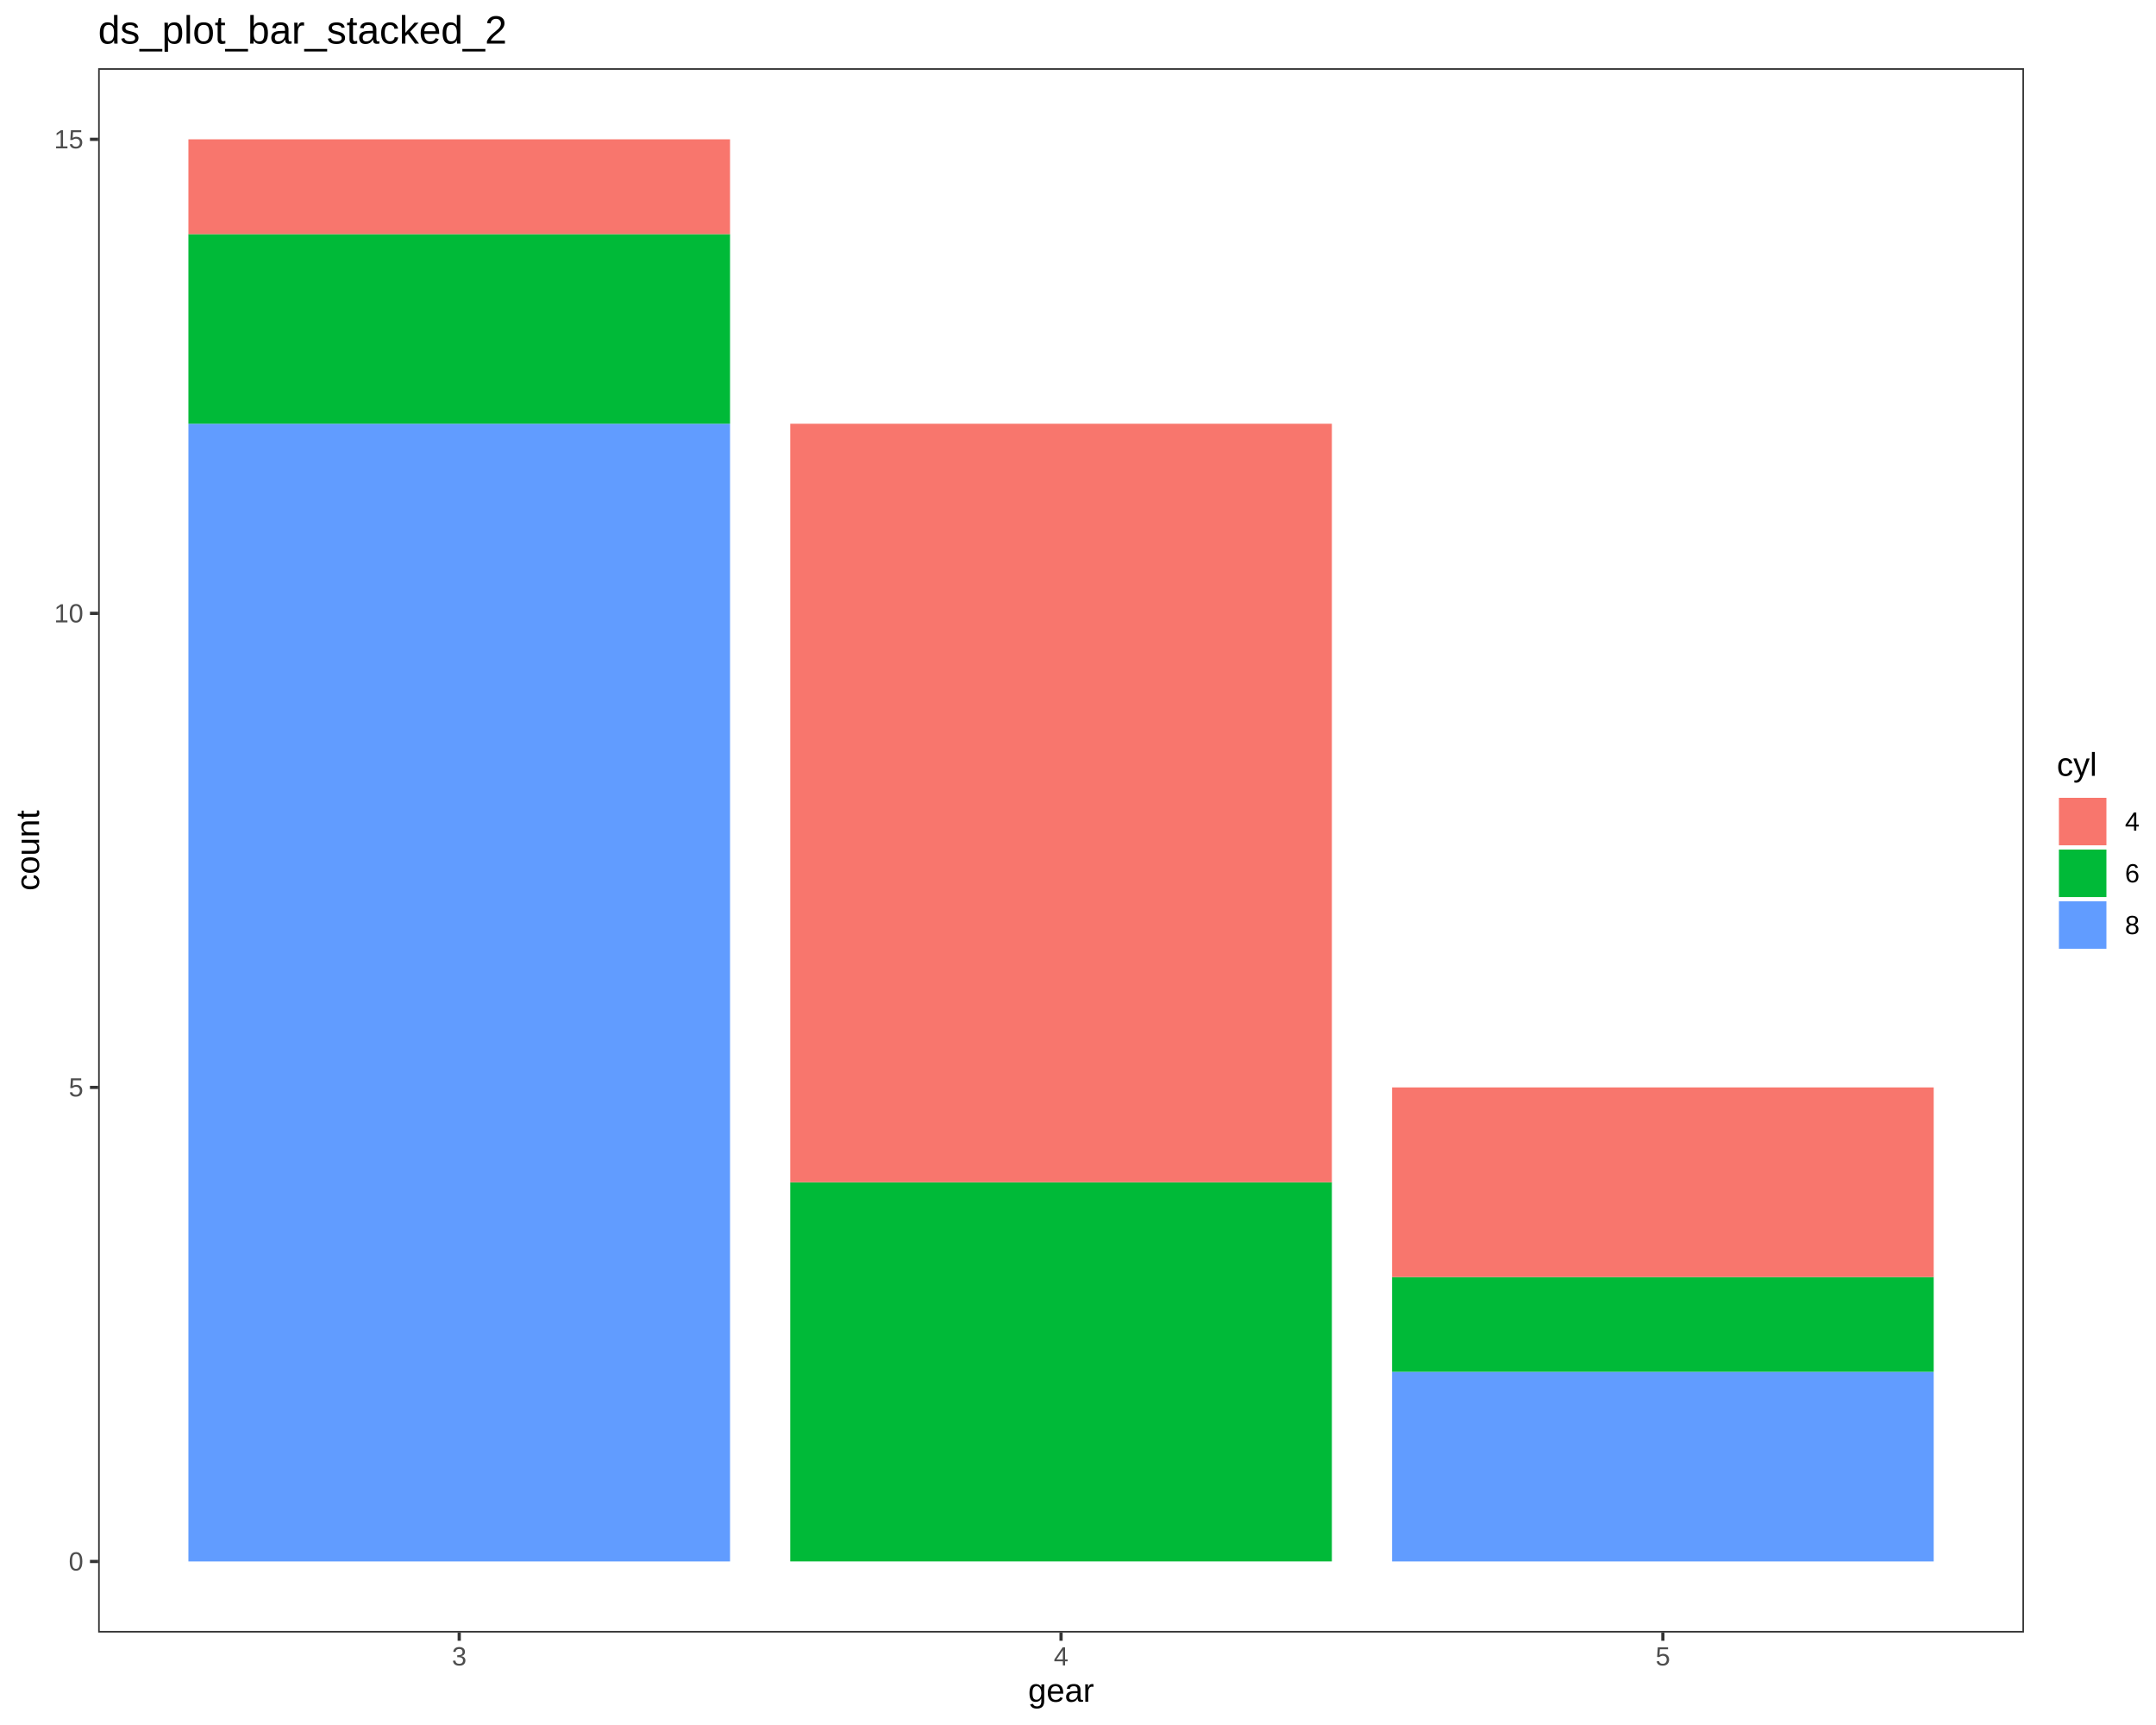
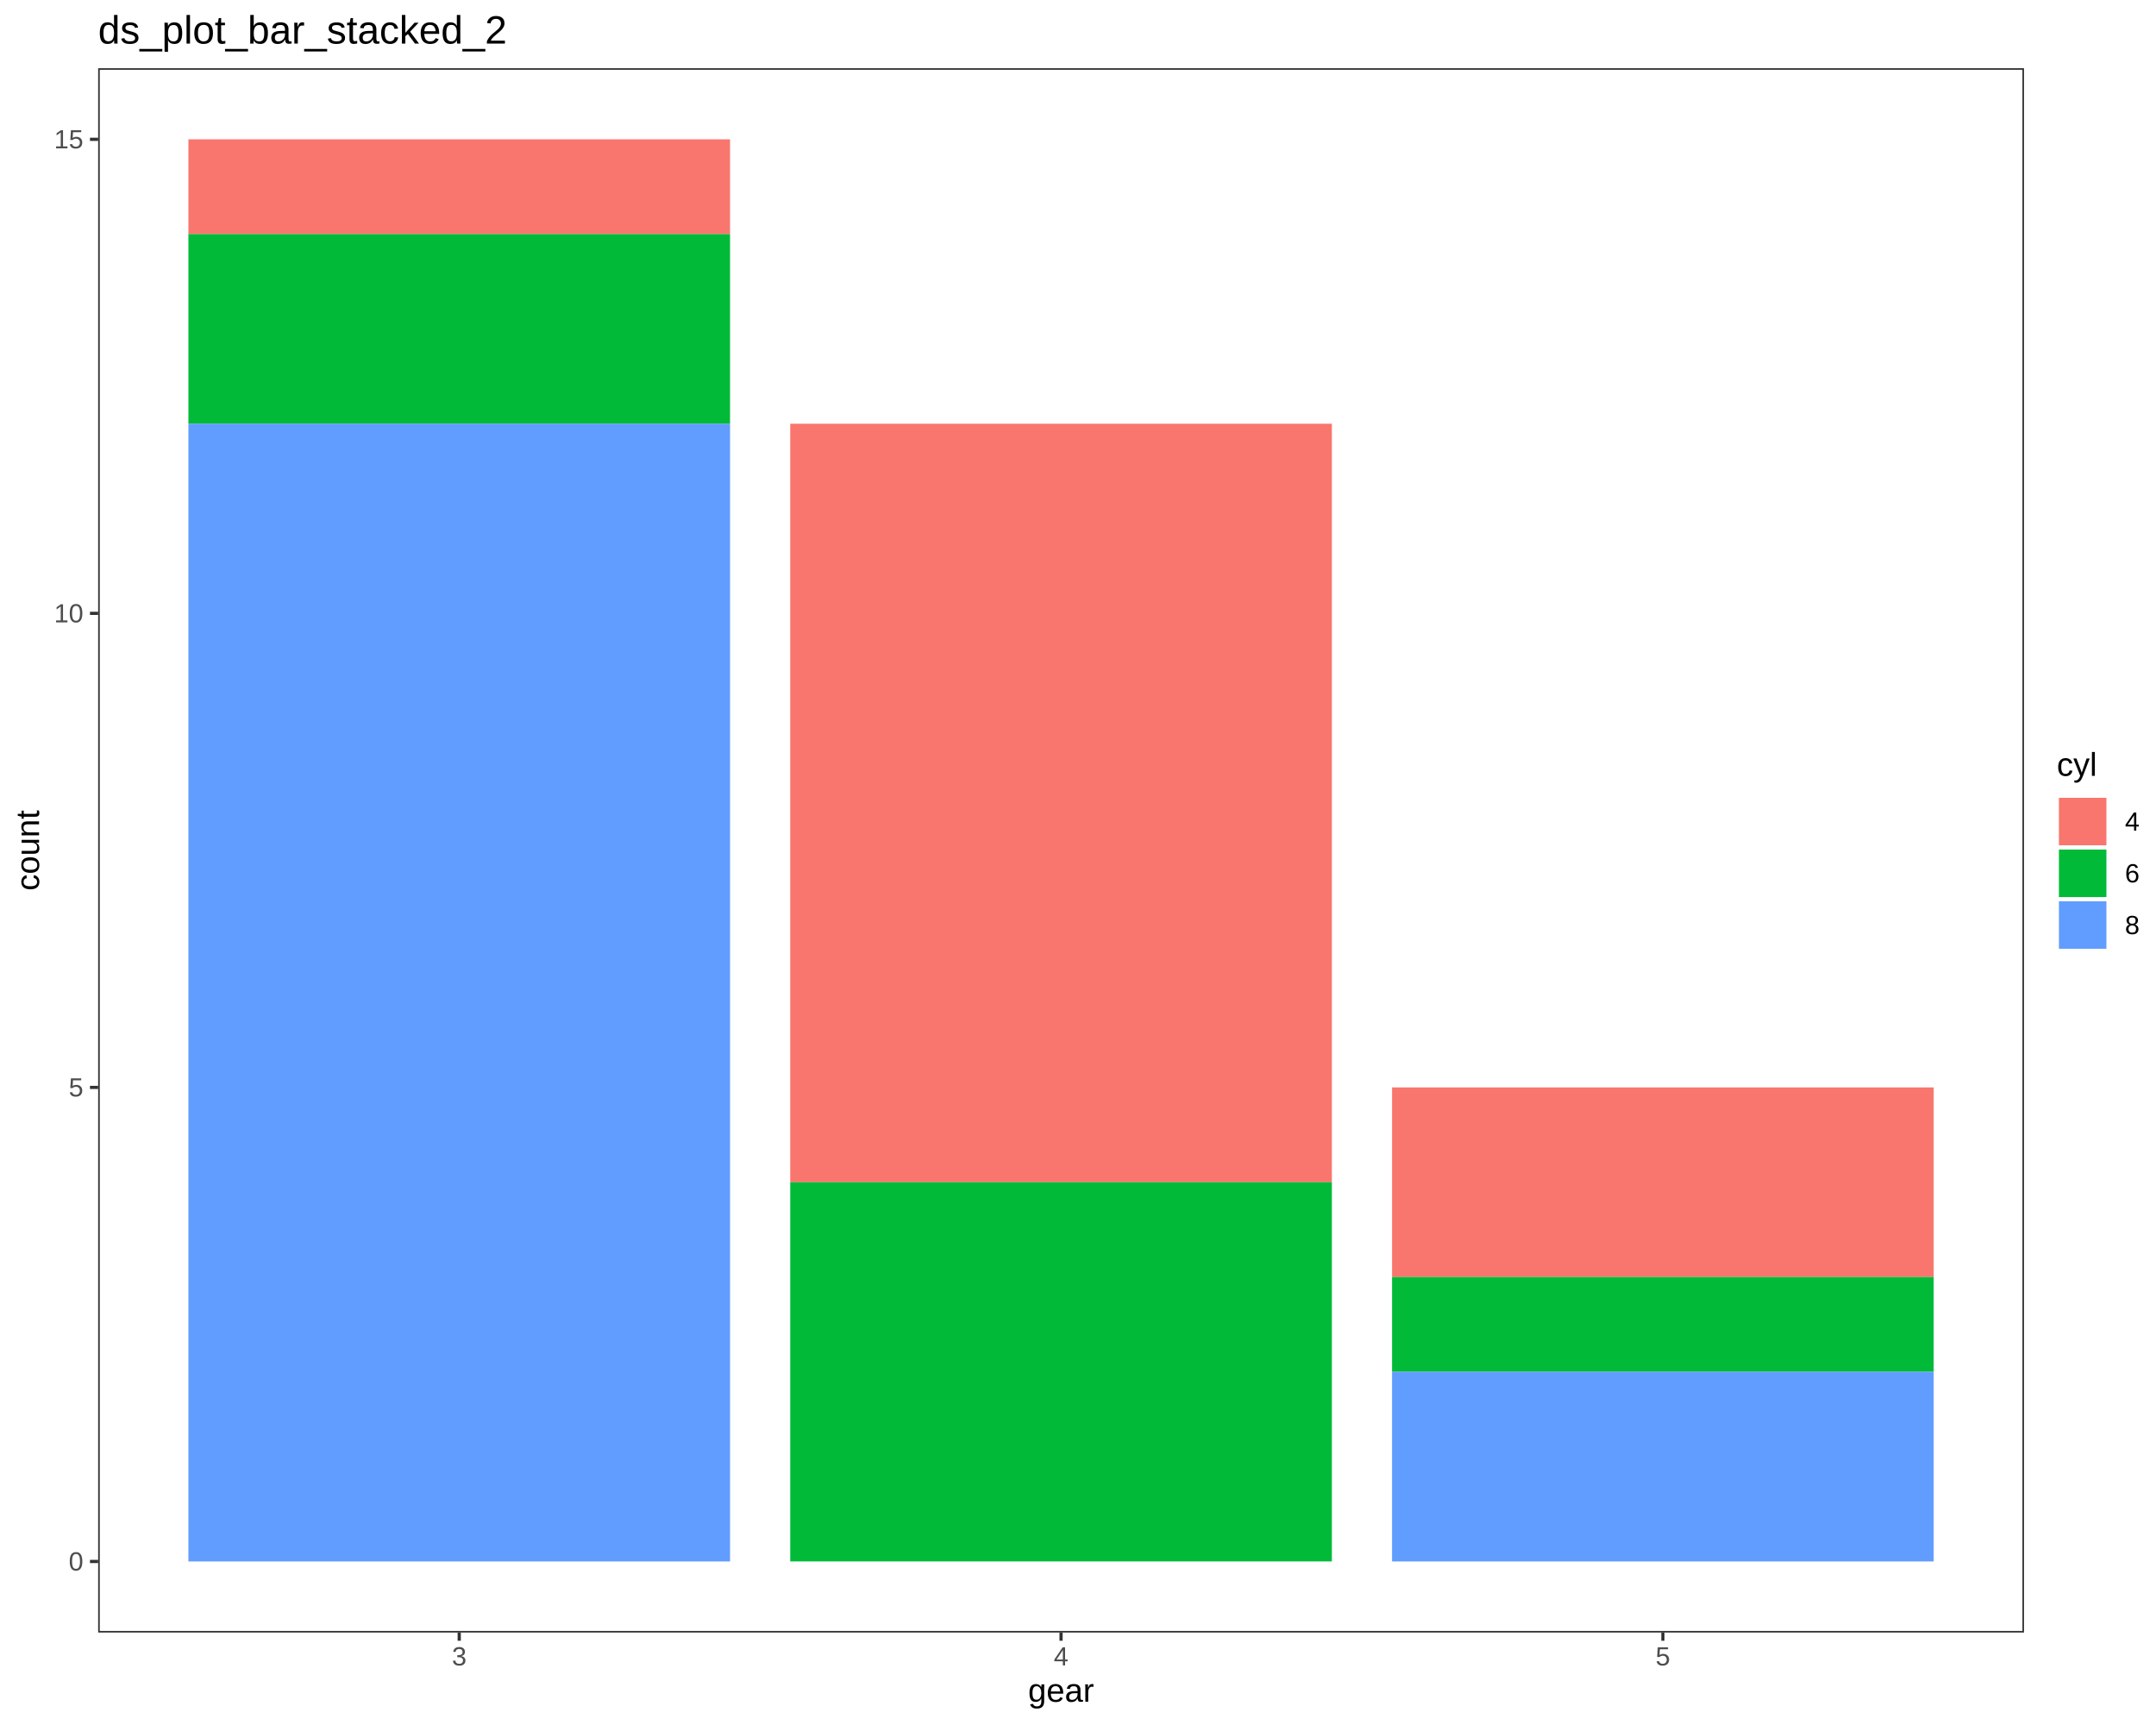
<svg xmlns="http://www.w3.org/2000/svg" viewBox="0 0 720.00 576.00">
  <defs>
    <style type="text/css">
    line, polyline, polygon, path, rect, circle {
      fill: none;
      stroke: #000000;
      stroke-linecap: round;
      stroke-linejoin: round;
      stroke-miterlimit: 10.00;
    }
  </style>
  </defs>
  <rect width="100%" height="100%" style="stroke: none; fill: #FFFFFF;" />
  <rect x="0.00" y="0.00" width="720.00" height="576.00" style="stroke-width: 1.07; stroke: #FFFFFF; fill: #FFFFFF;" />
  <defs>
    <clipPath id="cpMzIuNzh8Njc1LjkxfDU0NS4xM3wyMi43Nw==">
      <rect x="32.78" y="22.77" width="643.14" height="522.36" />
    </clipPath>
  </defs>
  <rect x="32.78" y="22.77" width="643.14" height="522.36" style="stroke-width: 1.07; stroke: none; fill: #FFFFFF;" clip-path="url(#cpMzIuNzh8Njc1LjkxfDU0NS4xM3wyMi43Nw==)" />
+   <rect x="62.92" y="46.52" width="180.88" height="31.66" style="stroke-width: 1.07; stroke: none; stroke-linecap: square; stroke-linejoin: miter; fill: #F8766D;" clip-path="url(#cpMzIuNzh8Njc1LjkxfDU0NS4xM3wyMi43Nw==)" />
+   <rect x="62.92" y="78.17" width="180.88" height="63.32" style="stroke-width: 1.07; stroke: none; stroke-linecap: square; stroke-linejoin: miter; fill: #00BA38;" clip-path="url(#cpMzIuNzh8Njc1LjkxfDU0NS4xM3wyMi43Nw==)" />
  <rect x="62.92" y="141.49" width="180.88" height="379.90" style="stroke-width: 1.07; stroke: none; stroke-linecap: square; stroke-linejoin: miter; fill: #619CFF;" clip-path="url(#cpMzIuNzh8Njc1LjkxfDU0NS4xM3wyMi43Nw==)" />
-   <rect x="62.92" y="78.17" width="180.88" height="63.32" style="stroke-width: 1.07; stroke: none; stroke-linecap: square; stroke-linejoin: miter; fill: #00BA38;" clip-path="url(#cpMzIuNzh8Njc1LjkxfDU0NS4xM3wyMi43Nw==)" />
-   <rect x="62.92" y="46.52" width="180.88" height="31.66" style="stroke-width: 1.07; stroke: none; stroke-linecap: square; stroke-linejoin: miter; fill: #F8766D;" clip-path="url(#cpMzIuNzh8Njc1LjkxfDU0NS4xM3wyMi43Nw==)" />
+   <rect x="263.90" y="141.49" width="180.88" height="253.27" style="stroke-width: 1.07; stroke: none; stroke-linecap: square; stroke-linejoin: miter; fill: #F8766D;" clip-path="url(#cpMzIuNzh8Njc1LjkxfDU0NS4xM3wyMi43Nw==)" />
  <rect x="263.90" y="394.75" width="180.88" height="126.63" style="stroke-width: 1.07; stroke: none; stroke-linecap: square; stroke-linejoin: miter; fill: #00BA38;" clip-path="url(#cpMzIuNzh8Njc1LjkxfDU0NS4xM3wyMi43Nw==)" />
-   <rect x="263.90" y="141.49" width="180.88" height="253.27" style="stroke-width: 1.07; stroke: none; stroke-linecap: square; stroke-linejoin: miter; fill: #F8766D;" clip-path="url(#cpMzIuNzh8Njc1LjkxfDU0NS4xM3wyMi43Nw==)" />
+   <rect x="464.88" y="363.10" width="180.88" height="63.32" style="stroke-width: 1.07; stroke: none; stroke-linecap: square; stroke-linejoin: miter; fill: #F8766D;" clip-path="url(#cpMzIuNzh8Njc1LjkxfDU0NS4xM3wyMi43Nw==)" />
+   <rect x="464.88" y="426.41" width="180.88" height="31.66" style="stroke-width: 1.07; stroke: none; stroke-linecap: square; stroke-linejoin: miter; fill: #00BA38;" clip-path="url(#cpMzIuNzh8Njc1LjkxfDU0NS4xM3wyMi43Nw==)" />
  <rect x="464.88" y="458.07" width="180.88" height="63.32" style="stroke-width: 1.07; stroke: none; stroke-linecap: square; stroke-linejoin: miter; fill: #619CFF;" clip-path="url(#cpMzIuNzh8Njc1LjkxfDU0NS4xM3wyMi43Nw==)" />
-   <rect x="464.88" y="426.41" width="180.88" height="31.66" style="stroke-width: 1.07; stroke: none; stroke-linecap: square; stroke-linejoin: miter; fill: #00BA38;" clip-path="url(#cpMzIuNzh8Njc1LjkxfDU0NS4xM3wyMi43Nw==)" />
-   <rect x="464.88" y="363.10" width="180.88" height="63.32" style="stroke-width: 1.07; stroke: none; stroke-linecap: square; stroke-linejoin: miter; fill: #F8766D;" clip-path="url(#cpMzIuNzh8Njc1LjkxfDU0NS4xM3wyMi43Nw==)" />
  <rect x="32.78" y="22.77" width="643.14" height="522.36" style="stroke-width: 1.07; stroke: #333333;" clip-path="url(#cpMzIuNzh8Njc1LjkxfDU0NS4xM3wyMi43Nw==)" />
  <defs>
    <clipPath id="cpMC4wMHw3MjAuMDB8NTc2LjAwfDAuMDA=">
      <rect x="0.00" y="0.00" width="720.00" height="576.00" />
    </clipPath>
  </defs>
  <g clip-path="url(#cpMC4wMHw3MjAuMDB8NTc2LjAwfDAuMDA=)">
    <text x="22.95" y="524.41" style="font-size: 8.80px; fill: #4D4D4D; font-family: Liberation Sans;" textLength="4.89px" lengthAdjust="spacingAndGlyphs">0</text>
  </g>
  <g clip-path="url(#cpMC4wMHw3MjAuMDB8NTc2LjAwfDAuMDA=)">
    <text x="22.95" y="366.12" style="font-size: 8.80px; fill: #4D4D4D; font-family: Liberation Sans;" textLength="4.89px" lengthAdjust="spacingAndGlyphs">5</text>
  </g>
  <g clip-path="url(#cpMC4wMHw3MjAuMDB8NTc2LjAwfDAuMDA=)">
    <text x="18.06" y="207.83" style="font-size: 8.80px; fill: #4D4D4D; font-family: Liberation Sans;" textLength="9.78px" lengthAdjust="spacingAndGlyphs">10</text>
  </g>
  <g clip-path="url(#cpMC4wMHw3MjAuMDB8NTc2LjAwfDAuMDA=)">
    <text x="18.06" y="49.54" style="font-size: 8.80px; fill: #4D4D4D; font-family: Liberation Sans;" textLength="9.78px" lengthAdjust="spacingAndGlyphs">15</text>
  </g>
  <polyline points="30.04,521.39 32.78,521.39 " style="stroke-width: 1.07; stroke: #333333; stroke-linecap: butt;" clip-path="url(#cpMC4wMHw3MjAuMDB8NTc2LjAwfDAuMDA=)" />
  <polyline points="30.04,363.10 32.78,363.10 " style="stroke-width: 1.07; stroke: #333333; stroke-linecap: butt;" clip-path="url(#cpMC4wMHw3MjAuMDB8NTc2LjAwfDAuMDA=)" />
  <polyline points="30.04,204.81 32.78,204.81 " style="stroke-width: 1.07; stroke: #333333; stroke-linecap: butt;" clip-path="url(#cpMC4wMHw3MjAuMDB8NTc2LjAwfDAuMDA=)" />
  <polyline points="30.04,46.52 32.78,46.52 " style="stroke-width: 1.07; stroke: #333333; stroke-linecap: butt;" clip-path="url(#cpMC4wMHw3MjAuMDB8NTc2LjAwfDAuMDA=)" />
  <polyline points="153.36,547.87 153.36,545.13 " style="stroke-width: 1.07; stroke: #333333; stroke-linecap: butt;" clip-path="url(#cpMC4wMHw3MjAuMDB8NTc2LjAwfDAuMDA=)" />
  <polyline points="354.34,547.87 354.34,545.13 " style="stroke-width: 1.07; stroke: #333333; stroke-linecap: butt;" clip-path="url(#cpMC4wMHw3MjAuMDB8NTc2LjAwfDAuMDA=)" />
  <polyline points="555.32,547.87 555.32,545.13 " style="stroke-width: 1.07; stroke: #333333; stroke-linecap: butt;" clip-path="url(#cpMC4wMHw3MjAuMDB8NTc2LjAwfDAuMDA=)" />
  <g clip-path="url(#cpMC4wMHw3MjAuMDB8NTc2LjAwfDAuMDA=)">
    <text x="150.92" y="556.11" style="font-size: 8.80px; fill: #4D4D4D; font-family: Liberation Sans;" textLength="4.89px" lengthAdjust="spacingAndGlyphs">3</text>
  </g>
  <g clip-path="url(#cpMC4wMHw3MjAuMDB8NTc2LjAwfDAuMDA=)">
    <text x="351.90" y="556.11" style="font-size: 8.80px; fill: #4D4D4D; font-family: Liberation Sans;" textLength="4.89px" lengthAdjust="spacingAndGlyphs">4</text>
  </g>
  <g clip-path="url(#cpMC4wMHw3MjAuMDB8NTc2LjAwfDAuMDA=)">
    <text x="552.88" y="556.11" style="font-size: 8.80px; fill: #4D4D4D; font-family: Liberation Sans;" textLength="4.89px" lengthAdjust="spacingAndGlyphs">5</text>
  </g>
  <g clip-path="url(#cpMC4wMHw3MjAuMDB8NTc2LjAwfDAuMDA=)">
    <text x="343.33" y="568.24" style="font-size: 11.00px; font-family: Liberation Sans;" textLength="22.03px" lengthAdjust="spacingAndGlyphs">gear</text>
  </g>
  <g clip-path="url(#cpMC4wMHw3MjAuMDB8NTc2LjAwfDAuMDA=)">
    <text transform="translate(13.04,297.42) rotate(-90)" style="font-size: 11.00px; font-family: Liberation Sans;" textLength="26.94px" lengthAdjust="spacingAndGlyphs">count</text>
  </g>
  <rect x="686.87" y="250.37" width="27.65" height="67.16" style="stroke-width: 1.07; stroke: none; fill: #FFFFFF;" clip-path="url(#cpMC4wMHw3MjAuMDB8NTc2LjAwfDAuMDA=)" />
  <g clip-path="url(#cpMC4wMHw3MjAuMDB8NTc2LjAwfDAuMDA=)">
    <text x="686.87" y="259.07" style="font-size: 11.00px; font-family: Liberation Sans;" textLength="13.44px" lengthAdjust="spacingAndGlyphs">cyl</text>
  </g>
  <rect x="686.87" y="265.69" width="17.28" height="17.28" style="stroke-width: 1.07; stroke: none; fill: #FFFFFF;" clip-path="url(#cpMC4wMHw3MjAuMDB8NTc2LjAwfDAuMDA=)" />
  <rect x="687.58" y="266.40" width="15.86" height="15.86" style="stroke-width: 1.07; stroke: none; stroke-linecap: square; stroke-linejoin: miter; fill: #F8766D;" clip-path="url(#cpMC4wMHw3MjAuMDB8NTc2LjAwfDAuMDA=)" />
  <rect x="686.87" y="282.97" width="17.28" height="17.28" style="stroke-width: 1.07; stroke: none; fill: #FFFFFF;" clip-path="url(#cpMC4wMHw3MjAuMDB8NTc2LjAwfDAuMDA=)" />
  <rect x="687.58" y="283.68" width="15.86" height="15.86" style="stroke-width: 1.07; stroke: none; stroke-linecap: square; stroke-linejoin: miter; fill: #00BA38;" clip-path="url(#cpMC4wMHw3MjAuMDB8NTc2LjAwfDAuMDA=)" />
  <rect x="686.87" y="300.25" width="17.28" height="17.28" style="stroke-width: 1.07; stroke: none; fill: #FFFFFF;" clip-path="url(#cpMC4wMHw3MjAuMDB8NTc2LjAwfDAuMDA=)" />
  <rect x="687.58" y="300.96" width="15.86" height="15.86" style="stroke-width: 1.07; stroke: none; stroke-linecap: square; stroke-linejoin: miter; fill: #619CFF;" clip-path="url(#cpMC4wMHw3MjAuMDB8NTc2LjAwfDAuMDA=)" />
  <g clip-path="url(#cpMC4wMHw3MjAuMDB8NTc2LjAwfDAuMDA=)">
    <text x="709.63" y="277.36" style="font-size: 8.80px; font-family: Liberation Sans;" textLength="4.89px" lengthAdjust="spacingAndGlyphs">4</text>
  </g>
  <g clip-path="url(#cpMC4wMHw3MjAuMDB8NTc2LjAwfDAuMDA=)">
    <text x="709.63" y="294.64" style="font-size: 8.80px; font-family: Liberation Sans;" textLength="4.89px" lengthAdjust="spacingAndGlyphs">6</text>
  </g>
  <g clip-path="url(#cpMC4wMHw3MjAuMDB8NTc2LjAwfDAuMDA=)">
    <text x="709.63" y="311.92" style="font-size: 8.80px; font-family: Liberation Sans;" textLength="4.89px" lengthAdjust="spacingAndGlyphs">8</text>
  </g>
  <g clip-path="url(#cpMC4wMHw3MjAuMDB8NTc2LjAwfDAuMDA=)">
    <text x="32.78" y="14.56" style="font-size: 13.20px; font-family: Liberation Sans;" textLength="136.28px" lengthAdjust="spacingAndGlyphs">ds_plot_bar_stacked_2</text>
  </g>
</svg>
